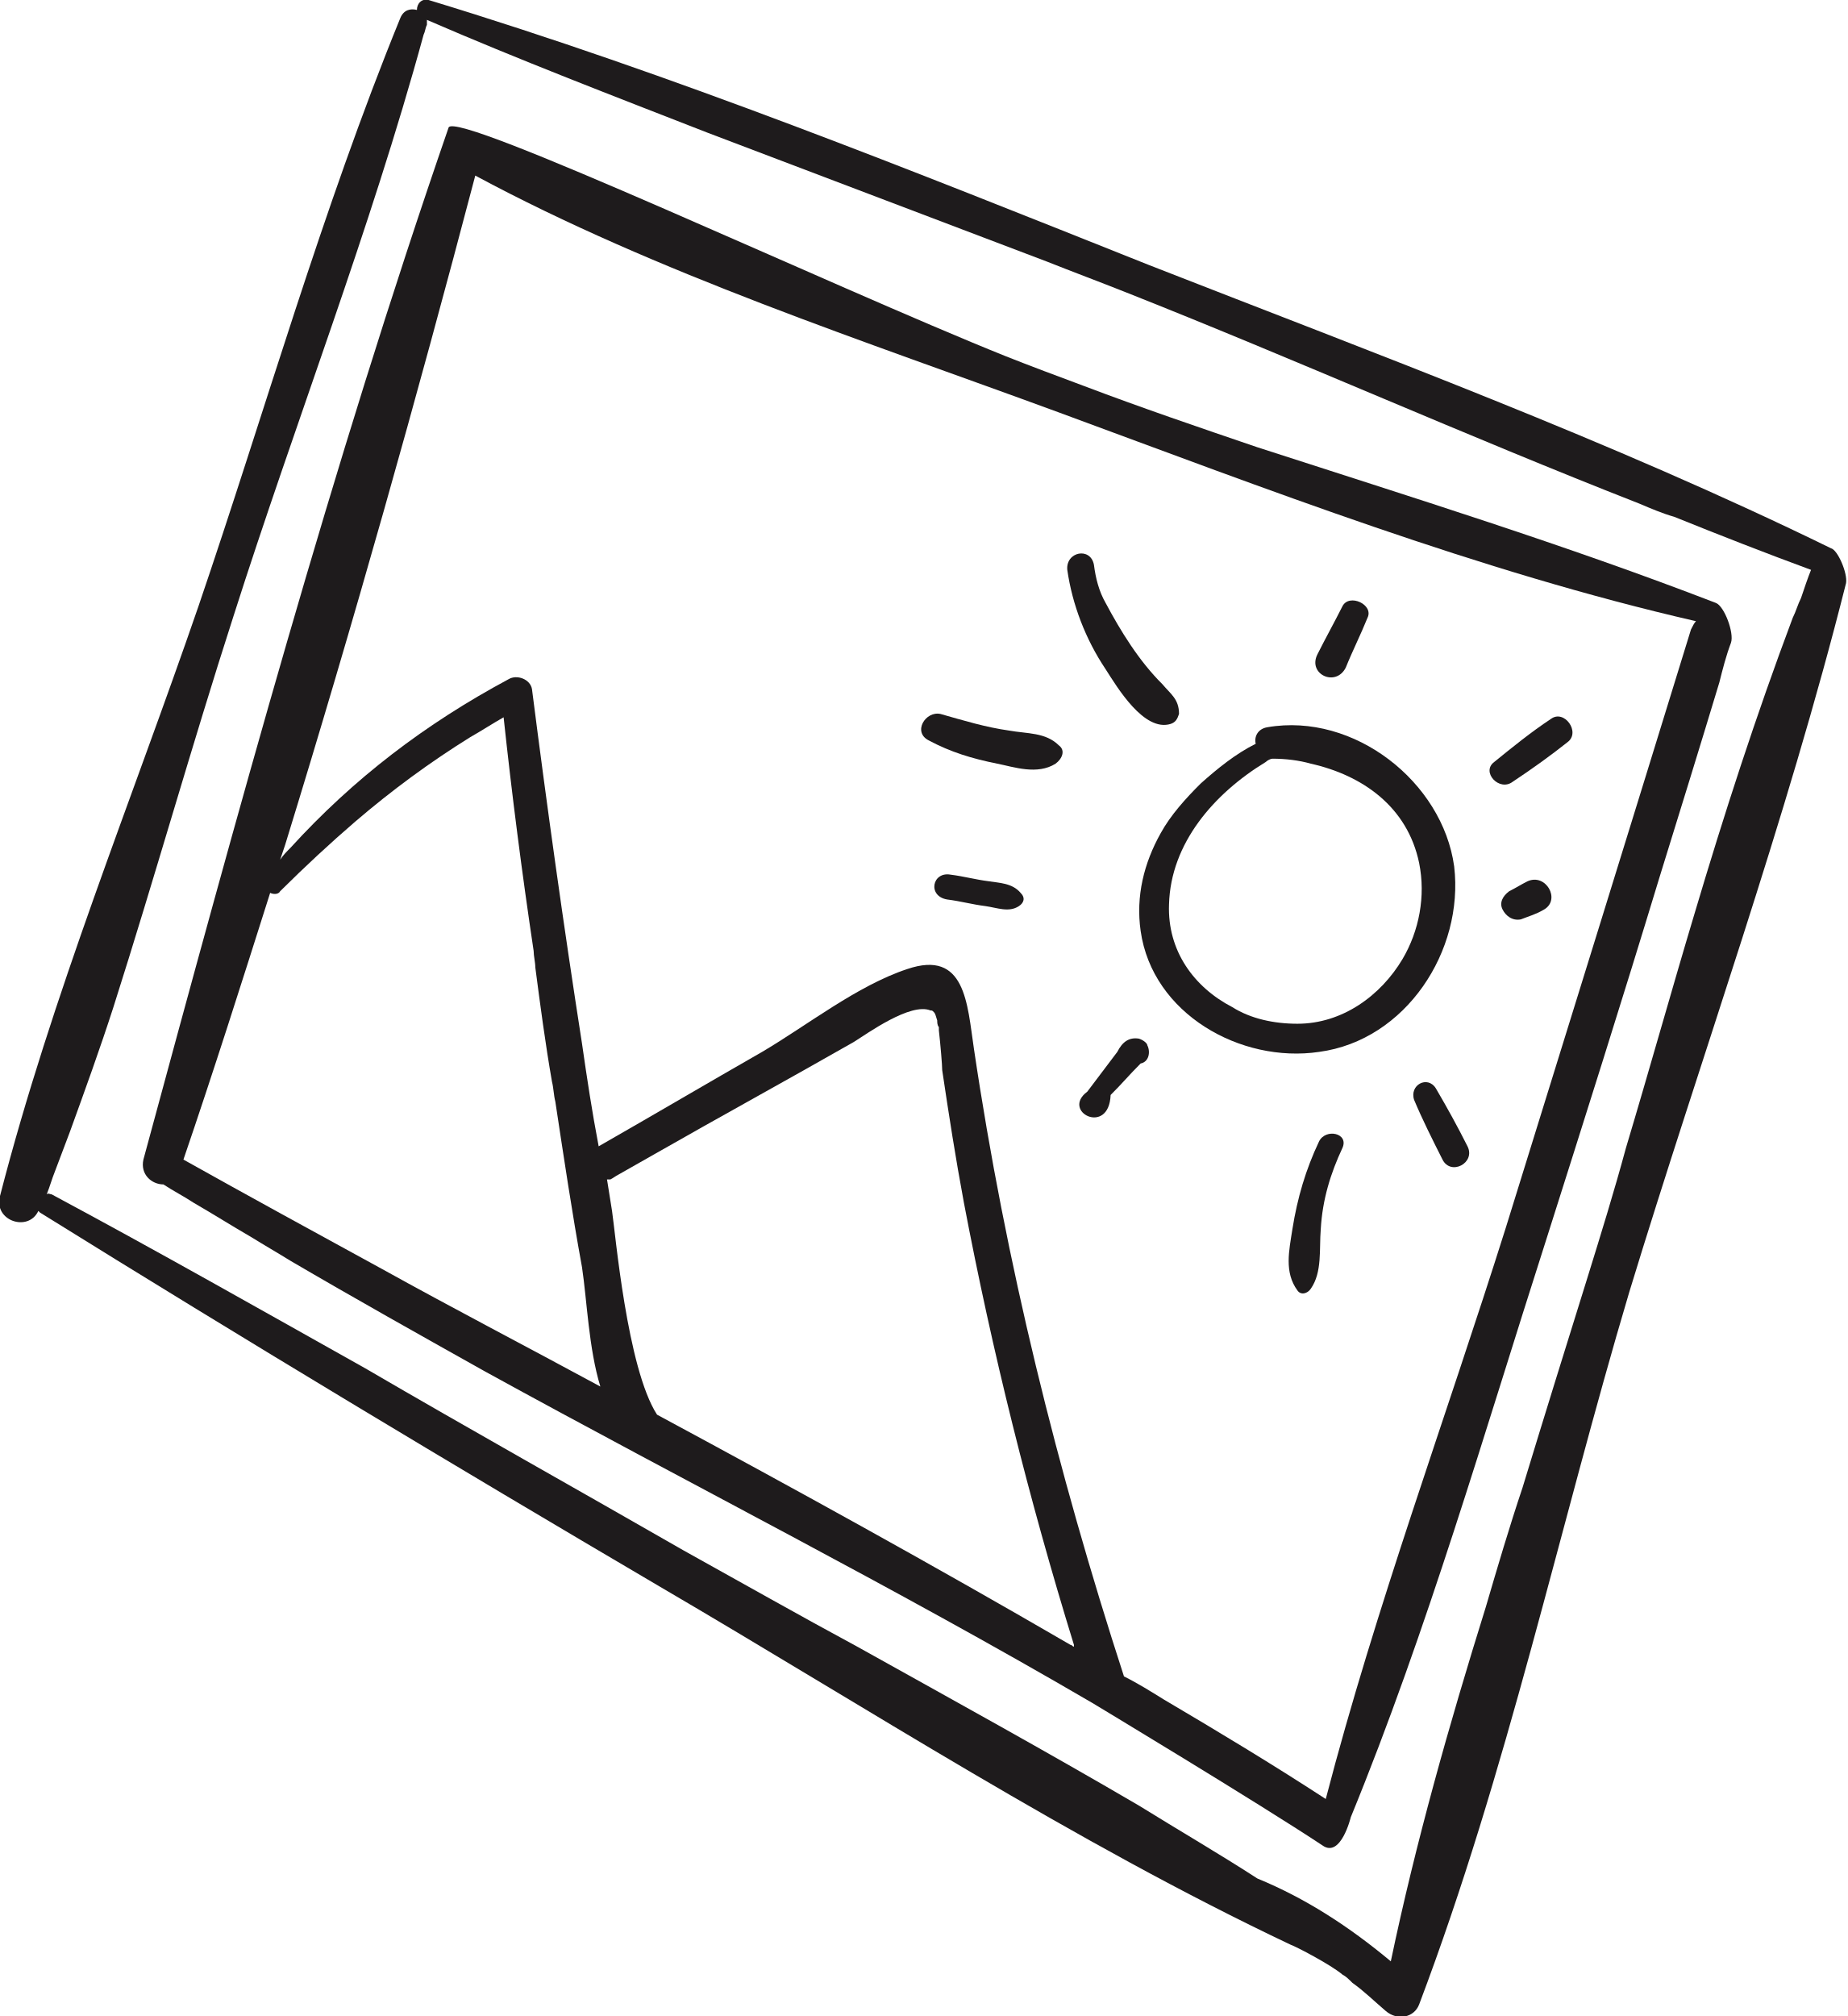
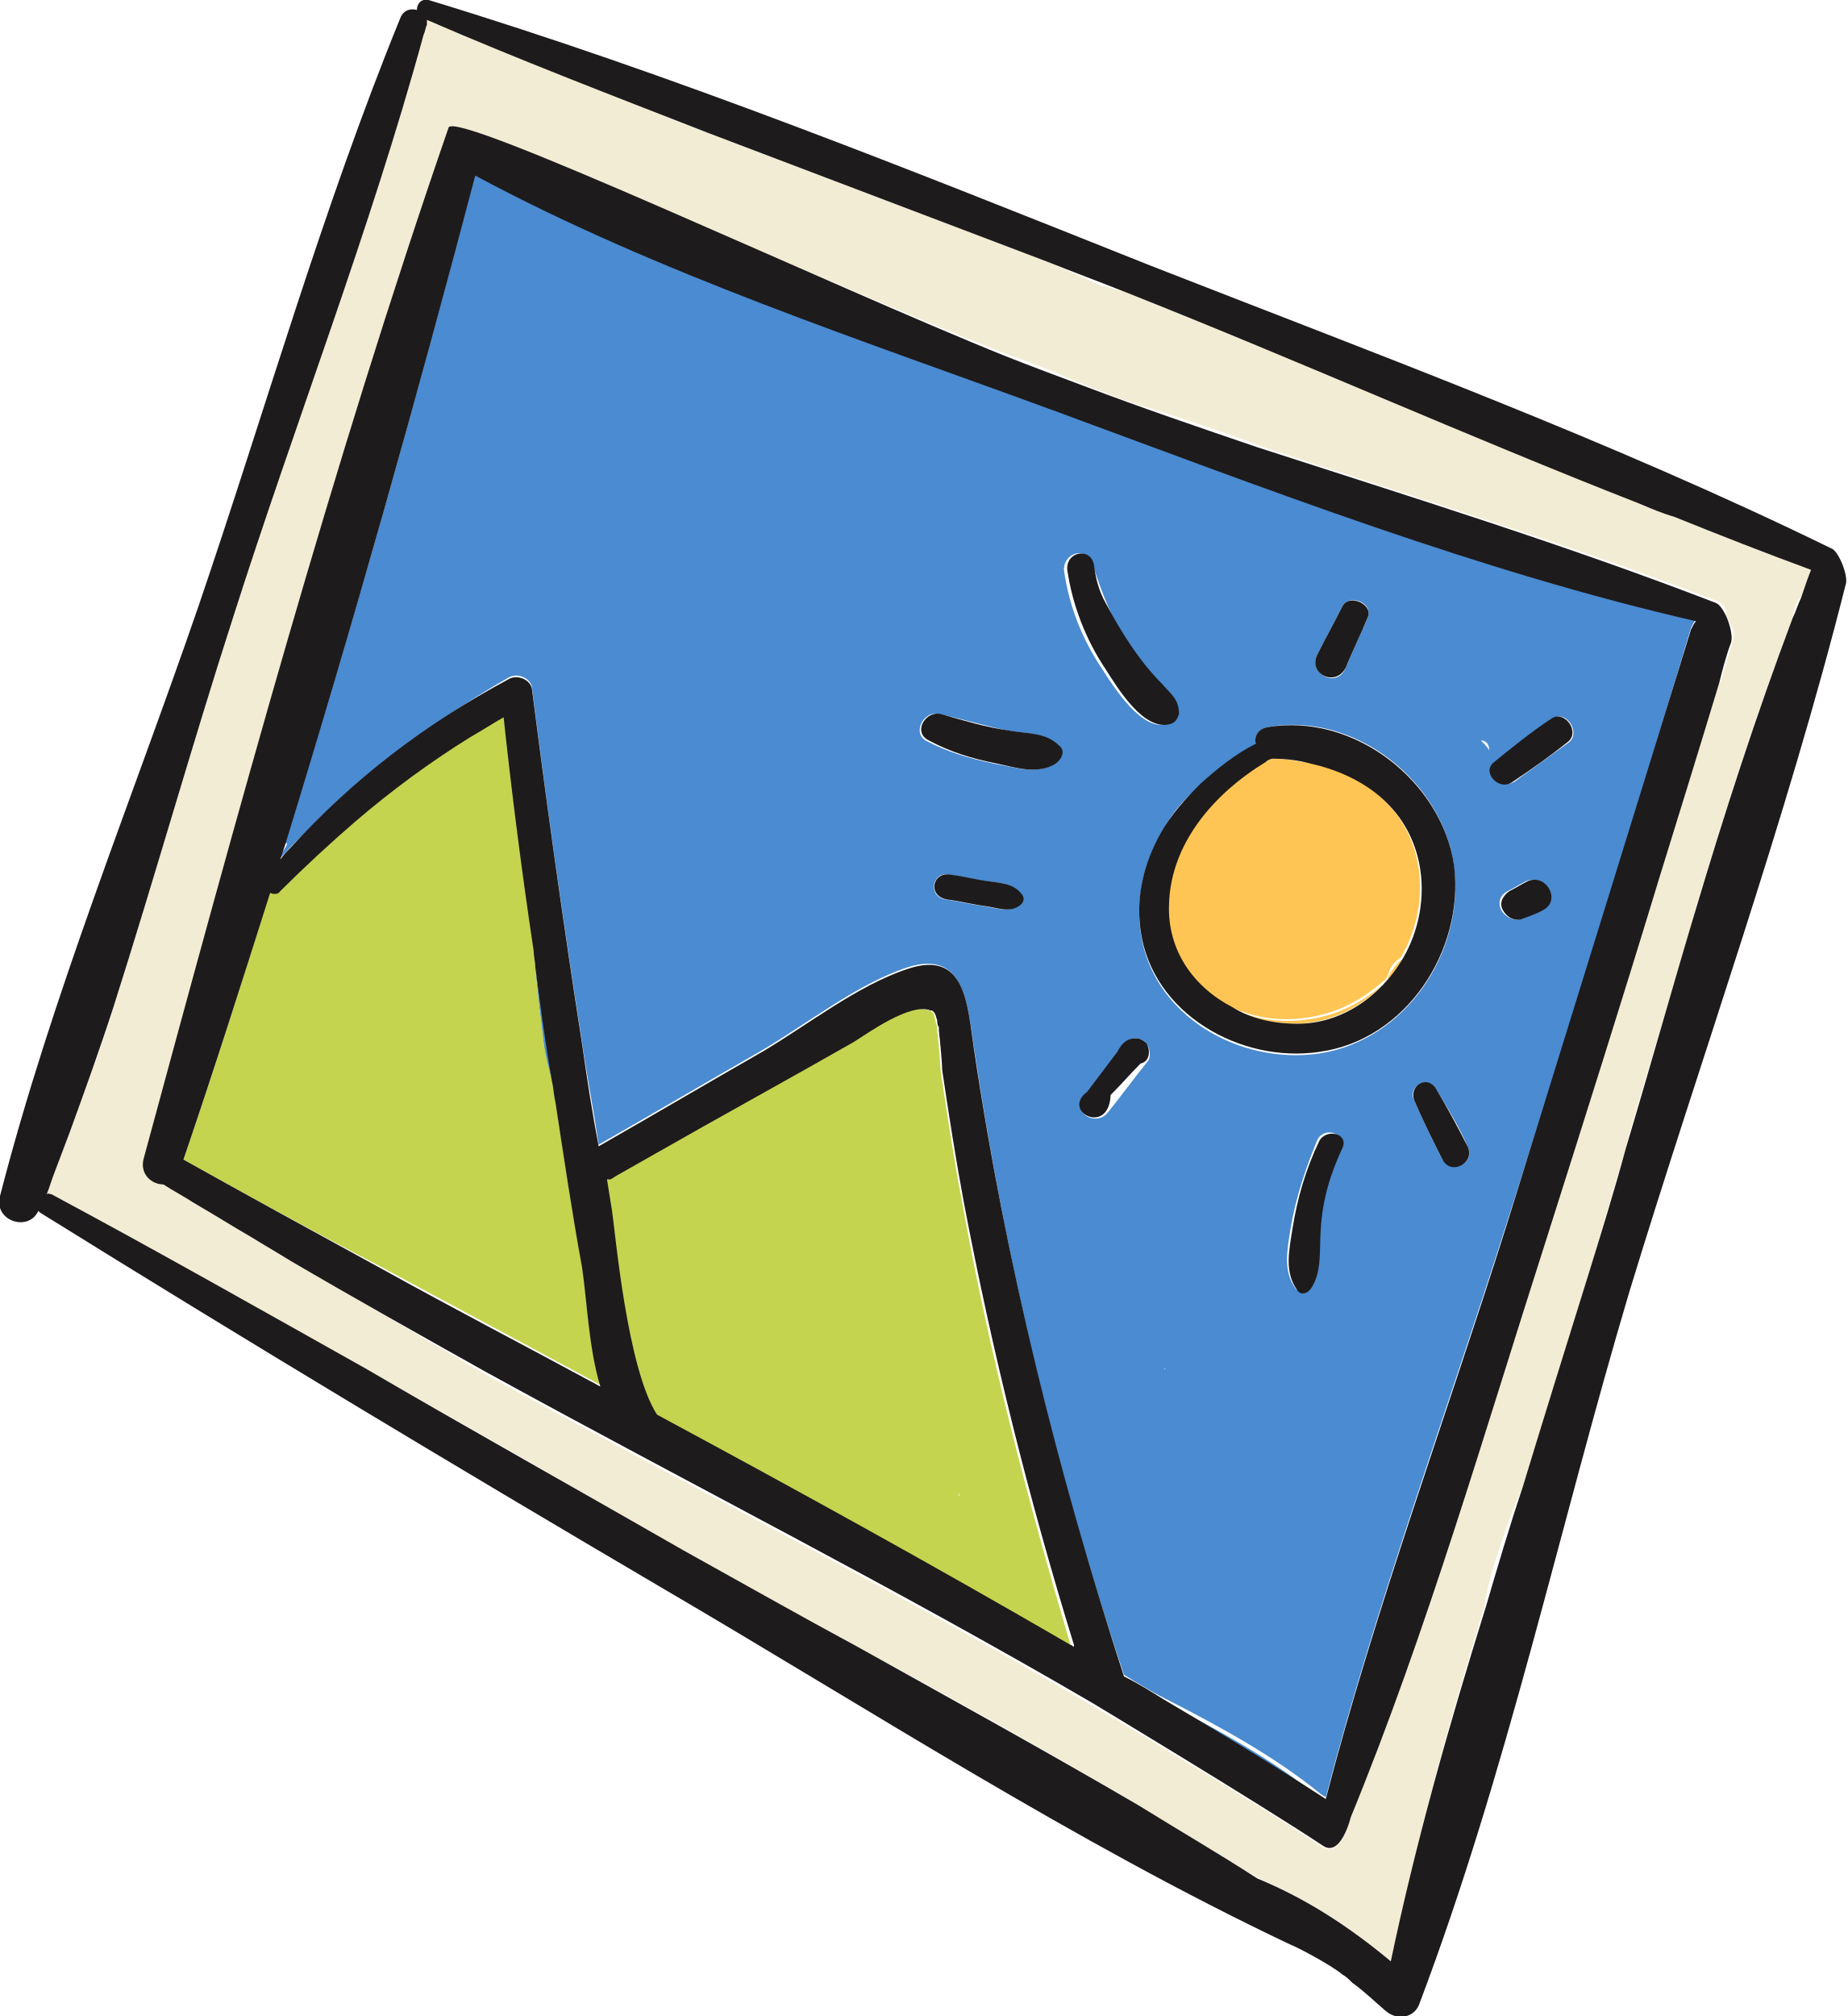
<svg xmlns="http://www.w3.org/2000/svg" width="77" height="84" viewBox="0 0 77 84" fill="none">
-   <path d="M67.896 53.837C70.885 44.036 74.429 34.235 76.93 24.296C77 23.882 76.583 22.915 76.305 22.846C67.132 18.36 57.403 14.771 47.882 11.043C38.014 7.109 28.076 3.106 17.86 -5.02132e-05C17.582 -0.069 17.374 0.138 17.374 0.414C17.096 0.345 16.818 0.414 16.679 0.759C13.412 8.766 11.05 17.117 8.27 25.262C5.49 33.338 2.154 41.482 2.57939e-05 49.834C-0.278 50.869 1.181 51.352 1.598 50.455L1.668 50.524C10.216 55.839 18.833 61.016 27.52 66.123C36.137 71.162 44.755 76.753 53.789 81.032C53.997 81.101 55.457 81.86 55.943 82.274C56.082 82.343 56.221 82.481 56.36 82.62C56.847 82.965 57.264 83.379 57.75 83.793C58.236 84.207 58.931 84.069 59.14 83.517C62.823 73.785 64.978 63.638 67.896 53.837ZM52.399 78.271C50.801 77.236 49.133 76.269 47.465 75.234C43.573 72.956 39.681 70.817 35.72 68.608C33.288 67.297 30.856 65.916 28.493 64.605C24.045 62.051 19.598 59.566 15.219 57.012C10.911 54.596 6.533 52.112 2.154 49.765C2.085 49.765 2.015 49.696 1.946 49.765C2.085 49.42 2.154 49.144 2.293 48.799C2.502 48.246 2.71 47.694 2.919 47.142C3.544 45.416 4.17 43.691 4.726 41.965C6.463 36.513 7.992 31.06 9.729 25.676C12.301 17.601 15.428 9.594 17.652 1.449C17.721 1.311 17.721 1.173 17.791 1.035C17.791 0.966 17.791 0.897 17.791 0.828C21.613 2.485 25.574 4.003 29.466 5.522C34.191 7.316 38.917 9.111 43.643 10.905C44.685 11.32 45.797 11.734 46.839 12.148C53.997 14.978 61.086 18.153 68.313 20.983C68.8 21.19 69.286 21.397 69.773 21.535C71.649 22.294 73.595 23.053 75.471 23.744C75.332 24.089 75.193 24.503 75.054 24.917C74.915 25.193 74.846 25.469 74.707 25.745C73.178 29.817 71.857 33.89 70.606 38.1C69.634 41.344 68.73 44.588 67.757 47.832C67.271 49.627 66.715 51.422 66.159 53.216C65.255 56.115 64.352 59.014 63.449 61.982C62.893 63.638 62.406 65.295 61.92 66.951C60.391 71.852 59.001 76.753 57.959 81.722C56.221 80.273 54.414 79.099 52.399 78.271Z" fill="#1E1B1C" />
-   <path d="M72.135 26.781C72.274 26.366 71.857 25.262 71.51 25.124C65.255 22.708 58.792 20.707 52.399 18.636C49.967 17.808 47.534 16.979 45.171 16.082C44.059 15.668 42.948 15.254 41.905 14.84C34.678 11.941 18.972 4.555 18.694 5.315C13.829 19.395 9.868 33.959 5.976 48.316C5.838 48.937 6.324 49.351 6.81 49.351C7.227 49.627 7.644 49.834 8.061 50.11C8.895 50.593 9.66 51.076 10.494 51.56C11.05 51.905 11.536 52.181 12.092 52.526C14.802 54.113 17.513 55.632 20.223 57.15C28.632 61.775 37.249 66.123 45.519 70.955C45.519 70.955 52.399 75.096 55.109 76.891C55.874 77.443 56.291 75.717 56.291 75.717C59.487 67.918 61.85 59.704 64.421 51.698C66.02 46.659 67.618 41.62 69.147 36.582C69.981 33.89 70.815 31.198 71.649 28.437C71.788 27.885 71.927 27.333 72.135 26.781ZM62.754 51.145C60.252 59.083 57.333 66.951 55.248 74.958C53.024 73.509 50.731 72.128 48.507 70.817C47.951 70.472 47.395 70.126 46.839 69.85C44.059 61.292 41.905 52.595 40.585 43.691C40.307 41.827 40.237 39.55 37.805 40.378C35.72 41.068 33.635 42.725 31.759 43.829C29.466 45.141 27.242 46.452 24.948 47.763C24.671 46.314 24.462 44.933 24.254 43.484C23.489 38.583 22.794 33.614 22.169 28.713C22.099 28.299 21.543 28.092 21.196 28.299C17.721 30.163 14.733 32.44 12.092 35.339C11.953 35.477 11.814 35.615 11.675 35.822C11.745 35.615 11.814 35.408 11.883 35.201C14.733 25.952 17.374 16.565 19.806 7.316C27.381 11.389 36.068 14.219 44.129 17.186C52.746 20.361 61.642 23.813 70.676 25.883C70.606 25.952 70.537 26.09 70.468 26.228C67.896 34.58 65.325 42.863 62.754 51.145ZM27.381 58.945C26.13 57.012 25.643 51.352 25.505 50.455C25.435 50.041 25.366 49.558 25.296 49.144C25.366 49.144 25.366 49.144 25.435 49.144C25.574 49.075 25.643 49.006 25.782 48.937C26.269 48.661 26.755 48.385 27.242 48.108C30.022 46.521 32.801 45.002 35.581 43.415C36.137 43.07 37.944 41.758 38.778 42.103C38.847 42.103 38.847 42.103 38.917 42.172C38.986 42.242 38.986 42.311 39.056 42.518C39.056 42.587 39.056 42.725 39.125 42.794C39.125 42.863 39.125 42.863 39.125 42.932C39.195 43.553 39.264 44.381 39.264 44.588C39.542 46.452 39.82 48.246 40.168 50.11C41.349 56.322 42.878 62.465 44.755 68.539V68.608C44.685 68.608 44.685 68.539 44.615 68.539C38.917 65.226 33.149 62.051 27.381 58.945ZM7.644 48.316C8.895 44.657 10.077 40.93 11.258 37.203C11.397 37.272 11.606 37.272 11.675 37.134C12.717 36.099 13.76 35.132 14.802 34.235C16.331 32.924 17.93 31.75 19.597 30.715C20.084 30.439 20.501 30.163 20.987 29.887C21.335 33.131 21.752 36.375 22.238 39.619C22.238 39.826 22.308 40.102 22.308 40.309C22.516 41.897 22.725 43.484 23.003 45.072C23.072 45.348 23.072 45.624 23.142 45.9C23.489 48.178 23.837 50.524 24.254 52.802C24.462 54.182 24.532 56.184 25.018 57.772C21.96 56.115 18.902 54.528 15.914 52.871C13.134 51.352 10.355 49.834 7.644 48.316Z" fill="#1E1B1C" />
+   <path d="M61.85 66.951C61.989 66.123 62.198 65.364 62.476 64.536C62.754 63.707 63.032 62.879 63.449 61.982C64.352 59.083 65.325 56.184 66.159 53.216C66.715 51.421 67.201 49.627 67.757 47.832V47.763C68.105 46.383 70.259 39.481 70.606 38.1C70.606 38.1 70.606 38.1 70.606 38.031C71.857 33.89 73.178 29.748 74.707 25.745C74.707 25.469 74.915 24.917 75.054 24.917C75.193 24.572 75.332 24.158 75.471 23.744C73.595 23.053 71.649 22.294 69.772 21.535C69.633 21.535 68.73 21.19 68.313 20.983C61.155 18.084 54.067 14.978 46.839 12.148C46.492 12.079 46.144 11.941 45.797 11.872C45.102 11.527 44.407 11.251 43.643 10.905C38.917 9.111 34.191 7.316 29.466 5.522C26.269 4.417 19.667 1.173 19.111 1.104C18.764 0.966 17.999 0.483 17.652 0.69C17.652 0.69 17.582 0.69 17.582 0.759C15.358 8.904 12.3 17.601 9.729 25.676C7.992 31.06 6.463 36.513 4.726 41.965C4.239 43.691 3.475 45.486 2.919 47.142C2.78 47.142 3.058 47.142 2.919 47.142C2.71 47.694 2.502 48.246 2.293 48.799C2.154 49.144 2.085 49.42 1.946 49.765C2.015 49.765 2.085 49.765 2.224 49.834C6.602 52.25 10.911 54.666 15.289 57.081C19.736 59.566 24.184 62.12 28.562 64.674C30.925 66.054 33.357 67.366 35.79 68.677C39.542 70.61 47.326 75.096 47.534 75.303C49.202 76.269 50.87 77.305 52.468 78.271C54.414 79.099 56.221 80.273 57.889 81.653C57.958 81.722 58.028 81.653 58.028 81.584C59.001 76.684 60.391 71.783 61.85 66.951ZM69.078 36.582C67.479 41.62 65.95 46.659 64.352 51.697C61.781 59.704 59.418 67.918 56.291 75.717C56.291 75.717 55.874 77.443 55.109 76.96C52.329 75.096 45.449 71.024 45.449 71.024C37.18 66.192 28.562 61.844 20.153 57.219L12.023 52.457C11.467 52.181 10.007 51.283 8.061 50.041C7.644 49.765 7.227 49.558 6.88 49.282C6.88 49.282 6.88 49.282 6.81 49.282C6.324 49.282 5.838 48.868 6.046 48.246C9.938 33.959 13.899 19.326 18.764 5.384C18.764 5.315 18.833 5.315 18.833 5.315C19.111 5.453 20.223 5.798 20.362 6.005C20.362 6.005 20.362 6.074 20.431 6.074C27.728 8.559 34.817 11.941 41.975 14.771C44.059 15.461 45.727 16.358 47.812 16.979C47.882 16.979 51.287 18.084 52.468 18.567C58.862 20.707 65.325 22.639 71.579 25.055C71.927 25.193 71.996 25.538 71.857 25.745C72.135 25.952 72.344 26.297 72.205 26.712C72.066 27.264 71.857 27.816 71.718 28.368C70.954 29.334 69.495 33.2 69.078 36.582Z" fill="#F2ECD4" />
+   <path d="M56.43 82.55C56.291 82.412 56.152 82.343 56.013 82.205C56.152 82.343 56.291 82.481 56.43 82.55Z" fill="#F2ECD4" />
+   <path d="M38.986 42.794C38.986 42.725 38.986 42.587 38.917 42.518C38.986 42.656 38.986 42.725 38.986 42.794Z" fill="#4A8BD1" />
+   <path d="M23.003 45.072C22.794 43.484 22.516 41.897 22.308 40.309C22.377 41.275 22.516 42.311 22.655 43.484C22.725 44.036 22.864 44.519 23.003 45.072Z" fill="#4A8BD1" />
+   <path d="M11.675 35.754C14.316 32.924 17.791 30.163 21.196 28.23C21.543 28.023 22.099 28.23 22.169 28.644C22.794 33.614 23.489 38.514 24.254 43.415C24.462 44.864 24.74 46.245 24.948 47.694C27.242 46.383 29.466 45.072 31.759 43.76C33.635 42.656 35.72 40.999 37.805 40.309C40.168 39.55 40.307 41.758 40.585 43.622C41.905 52.526 43.99 61.292 46.839 69.781C47.395 70.126 47.951 70.472 48.507 70.748C50.8 71.921 53.094 73.163 55.04 74.751C55.109 74.82 55.179 74.82 55.248 74.889C57.333 66.882 60.252 58.945 62.754 51.076C65.394 42.794 67.966 34.511 70.468 26.159C70.537 26.021 70.606 25.883 70.676 25.814C61.642 23.744 52.816 20.293 44.129 17.117C36.068 14.149 27.381 11.32 19.806 7.247C17.374 16.565 14.733 25.952 11.884 35.132H11.953C12.023 35.201 11.606 35.684 11.675 35.754ZM42.392 37.755C41.975 38.031 41.488 37.824 41.002 37.755C40.446 37.686 39.959 37.548 39.403 37.479C38.639 37.341 38.847 36.306 39.542 36.444C40.098 36.513 40.585 36.651 41.141 36.72C41.627 36.789 42.114 36.789 42.392 37.134C42.67 37.41 42.6 37.617 42.392 37.755ZM47.812 44.243C47.256 44.933 46.7 45.693 46.144 46.383C45.658 46.935 44.685 46.383 45.172 45.762C45.727 45.002 46.283 44.312 46.77 43.553C46.978 43.346 47.187 43.208 47.465 43.277C47.673 43.346 47.743 43.415 47.812 43.553C47.951 43.76 47.951 44.105 47.812 44.243ZM48.507 57.012C48.577 57.012 48.577 57.012 48.507 57.012C48.577 57.012 48.577 57.081 48.507 57.081C48.577 57.081 48.577 57.081 48.507 57.012ZM54.553 53.63C54.414 53.768 54.136 53.837 53.997 53.699C53.441 52.94 53.65 52.043 53.789 51.145C53.997 49.903 54.414 48.661 54.901 47.487C55.179 46.935 56.082 47.211 55.874 47.763C55.457 48.868 55.109 49.972 54.97 51.076C54.901 51.974 55.04 52.94 54.553 53.63ZM60.113 48.316C59.696 47.487 59.279 46.659 58.931 45.831C58.653 45.279 59.487 44.795 59.835 45.348C60.321 46.176 60.808 46.935 61.155 47.763C61.503 48.454 60.53 48.937 60.113 48.316ZM64.282 37.893C64.004 38.031 63.657 38.169 63.31 38.307C63.032 38.376 62.684 38.169 62.545 37.893C62.406 37.548 62.545 37.272 62.823 37.134C63.101 36.996 63.31 36.858 63.587 36.72C64.421 36.375 65.047 37.479 64.282 37.893ZM62.337 31.75C63.101 31.129 63.865 30.508 64.699 29.956C65.255 29.541 65.881 30.508 65.394 30.922C64.63 31.474 63.865 32.026 63.101 32.578C62.476 32.924 61.781 32.164 62.337 31.75ZM62.059 31.267C61.989 31.129 61.85 30.991 61.711 30.853C61.92 30.853 62.059 30.991 62.059 31.267ZM55.943 25.262C56.221 24.71 57.264 25.124 56.986 25.745C56.708 26.436 56.36 27.126 56.082 27.816C55.735 28.713 54.484 28.092 54.901 27.264C55.248 26.573 55.596 25.952 55.943 25.262ZM52.816 30.301C56.43 29.61 60.182 32.578 60.599 36.168C61.016 39.688 58.584 43.346 54.97 43.898C51.635 44.381 48.021 42.311 47.534 38.859C47.326 37.41 47.673 35.961 48.368 34.787C48.716 34.028 49.272 33.338 50.036 32.717C50.731 32.095 51.495 31.474 52.329 31.06C52.26 30.715 52.399 30.37 52.816 30.301ZM45.519 23.468C45.936 24.779 46.422 26.021 47.187 27.126C47.534 27.609 47.951 28.161 48.368 28.575C48.716 28.92 49.063 29.196 48.994 29.748C48.994 29.956 48.855 30.094 48.646 30.163C47.604 30.508 46.422 28.644 45.936 27.885C45.102 26.643 44.546 25.262 44.337 23.744C44.337 22.984 45.31 22.777 45.519 23.468ZM39.125 29.748C40.098 29.956 41.002 30.232 41.975 30.439C42.739 30.577 43.504 30.508 44.06 31.06C44.337 31.336 44.199 31.681 43.921 31.819C43.226 32.302 42.253 31.957 41.419 31.819C40.446 31.612 39.473 31.336 38.569 30.853C38.014 30.508 38.5 29.61 39.125 29.748Z" fill="#4A8BD1" />
+   <path d="M54.97 74.889C53.024 73.302 50.731 72.059 48.438 70.886C50.662 72.128 52.816 73.509 54.97 74.889Z" fill="#4A8BD1" />
+   <path d="M55.457 42.172C56.291 41.896 57.055 41.413 57.75 40.792C57.819 40.654 57.889 40.585 57.889 40.447C58.028 40.171 58.167 40.033 58.376 39.895C59.07 38.721 59.348 37.272 59.07 35.892C58.584 33.545 56.708 32.233 54.553 31.75C53.928 31.75 53.302 31.75 52.677 31.75C50.523 33.062 48.716 35.132 48.646 37.686C48.577 39.619 49.758 41.206 51.287 41.965C52.538 42.518 53.928 42.656 55.457 42.172Z" fill="#FFC554" />
+   <path d="M54.067 42.656C55.943 42.587 57.541 41.482 58.445 39.964C58.236 40.102 58.097 40.309 57.958 40.516C57.889 40.654 57.819 40.723 57.819 40.861C57.124 41.482 56.36 41.965 55.526 42.242C53.997 42.725 52.538 42.587 51.356 42.034C52.121 42.449 53.094 42.656 54.067 42.656Z" fill="#FFC554" />
+   <path d="M52.955 31.612C52.886 31.681 52.746 31.75 52.677 31.75C53.303 31.75 53.928 31.75 54.553 31.819C54.067 31.681 53.511 31.612 52.955 31.612Z" fill="#FFC554" />
+   <path d="M23.142 45.831C23.072 45.555 23.072 45.279 23.003 45.002C22.864 44.519 22.725 43.967 22.655 43.415C22.516 42.242 22.377 41.206 22.308 40.24C22.308 40.033 22.238 39.757 22.238 39.55C21.821 36.306 21.404 33.062 20.988 29.817C20.501 30.094 20.084 30.37 19.598 30.646C17.93 31.681 16.331 32.855 14.803 34.166C13.691 35.063 12.648 36.029 11.675 37.065C11.536 37.203 11.397 37.203 11.258 37.134C10.146 40.723 9.034 44.243 7.853 47.694C7.784 47.901 7.714 48.108 7.645 48.316C10.355 49.834 13.135 51.352 15.914 52.802C18.972 54.458 21.96 56.046 25.018 57.703C24.532 56.115 24.462 54.113 24.254 52.733C23.837 50.455 23.489 48.177 23.142 45.831Z" fill="#C5D44F" />
+   <path d="M40.098 50.11C39.751 48.316 39.473 46.452 39.195 44.588C39.195 44.381 39.126 43.553 39.056 42.932C39.056 42.863 39.056 42.863 39.056 42.794C39.056 42.725 38.986 42.656 38.986 42.518C38.917 42.31 38.917 42.172 38.847 42.172C38.847 42.172 38.778 42.103 38.709 42.103C37.875 41.758 36.068 43.07 35.512 43.415C32.732 45.002 29.952 46.521 27.172 48.108C26.686 48.385 26.2 48.661 25.713 48.937C25.574 49.006 25.505 49.075 25.366 49.144C25.296 49.144 25.296 49.144 25.227 49.144C25.296 49.558 25.366 50.041 25.435 50.455C25.574 51.352 26.061 57.357 27.311 58.945C33.08 62.051 38.847 65.226 44.546 68.539H44.615C42.809 62.465 41.21 56.322 40.098 50.11ZM39.959 62.327C39.959 62.258 39.959 62.258 39.959 62.189C39.959 62.258 40.029 62.327 39.959 62.327C40.029 62.327 40.029 62.327 39.959 62.327Z" fill="#C5D44F" />
+   <path d="M67.896 53.837C70.885 44.036 74.429 34.235 76.93 24.296C77 23.882 76.583 22.915 76.305 22.846C67.132 18.36 57.403 14.771 47.882 11.043C38.014 7.109 28.076 3.106 17.86 -5.02134e-05C17.582 -0.069 17.374 0.138 17.374 0.414C17.096 0.345 16.818 0.414 16.679 0.759C13.412 8.766 11.05 17.117 8.27 25.262C5.49 33.338 2.154 41.482 2.57954e-05 49.834C-0.278 50.869 1.181 51.352 1.598 50.455L1.668 50.524C10.216 55.839 18.833 61.016 27.52 66.123C36.137 71.162 44.755 76.753 53.789 81.032C53.997 81.101 55.457 81.86 55.943 82.274C56.082 82.343 56.221 82.481 56.36 82.62C56.847 82.965 57.264 83.379 57.75 83.793C58.236 84.207 58.931 84.069 59.14 83.517C62.823 73.785 64.978 63.638 67.896 53.837ZM52.399 78.271C50.801 77.236 49.133 76.269 47.465 75.234C43.573 72.956 39.681 70.817 35.72 68.608C33.288 67.297 30.856 65.916 28.493 64.605C24.045 62.051 19.598 59.566 15.219 57.012C10.911 54.596 6.533 52.112 2.154 49.765C2.085 49.765 2.015 49.696 1.946 49.765C2.085 49.42 2.154 49.144 2.293 48.799C2.502 48.246 2.71 47.694 2.919 47.142C3.544 45.417 4.17 43.691 4.726 41.965C6.463 36.513 7.992 31.06 9.729 25.676C12.301 17.601 15.428 9.594 17.652 1.449C17.721 1.311 17.721 1.173 17.791 1.035C17.791 0.966 17.791 0.897 17.791 0.828C21.613 2.485 25.574 4.003 29.466 5.522C34.191 7.316 38.917 9.111 43.643 10.905C44.685 11.32 45.797 11.734 46.839 12.148C53.997 14.978 61.086 18.153 68.313 20.983C68.8 21.19 69.286 21.397 69.773 21.535C71.649 22.294 73.595 23.053 75.471 23.744C75.332 24.089 75.193 24.503 75.054 24.917C74.915 25.193 74.846 25.469 74.707 25.745C73.178 29.817 71.857 33.89 70.606 38.1C69.634 41.344 68.73 44.588 67.757 47.832C67.271 49.627 66.715 51.422 66.159 53.216C65.255 56.115 64.352 59.014 63.449 61.982C62.893 63.638 62.406 65.295 61.92 66.951C60.391 71.852 59.001 76.753 57.959 81.722C56.221 80.273 54.414 79.099 52.399 78.271Z" fill="#1E1B1C" />
+   <path d="M72.135 26.781C72.274 26.366 71.857 25.262 71.51 25.124C65.255 22.708 58.792 20.707 52.399 18.636C49.967 17.808 47.534 16.979 45.171 16.082C44.059 15.668 42.948 15.254 41.905 14.84C34.678 11.941 18.972 4.555 18.694 5.315C13.829 19.395 9.868 33.959 5.976 48.316C5.838 48.937 6.324 49.351 6.81 49.351C7.227 49.627 7.644 49.834 8.061 50.11C8.895 50.593 9.66 51.076 10.494 51.56C11.05 51.905 11.536 52.181 12.092 52.526C14.802 54.113 17.513 55.632 20.223 57.15C28.632 61.775 37.249 66.123 45.519 70.955C45.519 70.955 52.399 75.096 55.109 76.891C55.874 77.443 56.291 75.717 56.291 75.717C59.487 67.918 61.85 59.704 64.421 51.698C66.02 46.659 67.618 41.62 69.147 36.582C69.981 33.89 70.815 31.198 71.649 28.437C71.788 27.885 71.927 27.333 72.135 26.781ZM62.754 51.145C60.252 59.083 57.333 66.951 55.248 74.958C53.024 73.509 50.731 72.128 48.507 70.817C47.951 70.472 47.395 70.126 46.839 69.85C44.059 61.292 41.905 52.595 40.585 43.691C40.307 41.827 40.237 39.55 37.805 40.378C35.72 41.068 33.635 42.725 31.759 43.829C29.466 45.141 27.242 46.452 24.948 47.763C24.671 46.314 24.462 44.933 24.254 43.484C23.489 38.583 22.794 33.614 22.169 28.713C22.099 28.299 21.543 28.092 21.196 28.299C17.721 30.163 14.733 32.44 12.092 35.339C11.953 35.477 11.814 35.615 11.675 35.822C11.745 35.615 11.814 35.408 11.883 35.201C14.733 25.952 17.374 16.565 19.806 7.316C27.381 11.389 36.068 14.219 44.129 17.186C52.746 20.361 61.642 23.813 70.676 25.883C70.606 25.952 70.537 26.09 70.468 26.228C67.896 34.58 65.325 42.863 62.754 51.145ZM27.381 58.945C26.13 57.012 25.643 51.352 25.505 50.455C25.435 50.041 25.366 49.558 25.296 49.144C25.366 49.144 25.366 49.144 25.435 49.144C25.574 49.075 25.643 49.006 25.782 48.937C26.269 48.661 26.755 48.385 27.242 48.108C30.022 46.521 32.801 45.002 35.581 43.415C36.137 43.07 37.944 41.758 38.778 42.103C38.847 42.103 38.847 42.103 38.917 42.172C38.986 42.242 38.986 42.311 39.056 42.518C39.056 42.587 39.056 42.725 39.125 42.794C39.125 42.863 39.125 42.863 39.125 42.932C39.195 43.553 39.264 44.381 39.264 44.588C39.542 46.452 39.82 48.246 40.168 50.11C41.349 56.322 42.878 62.465 44.755 68.539V68.608C44.685 68.608 44.685 68.539 44.615 68.539C38.917 65.226 33.149 62.051 27.381 58.945ZM7.644 48.316C8.895 44.657 10.077 40.93 11.258 37.203C11.397 37.272 11.606 37.272 11.675 37.134C12.717 36.099 13.76 35.132 14.802 34.235C16.331 32.924 17.93 31.75 19.597 30.715C20.084 30.439 20.501 30.163 20.987 29.887C21.335 33.131 21.752 36.375 22.238 39.619C22.238 39.826 22.308 40.102 22.308 40.309C22.516 41.896 22.725 43.484 23.003 45.072C23.072 45.348 23.072 45.624 23.142 45.9C23.489 48.178 23.837 50.524 24.254 52.802C24.462 54.182 24.532 56.184 25.018 57.772C21.96 56.115 18.902 54.528 15.914 52.871C13.134 51.352 10.355 49.834 7.644 48.316Z" fill="#1E1B1C" />
  <path d="M52.816 30.301C52.399 30.37 52.26 30.715 52.329 30.991C51.495 31.405 50.731 32.026 50.036 32.647C49.411 33.269 48.785 33.959 48.368 34.718C47.673 35.961 47.326 37.341 47.534 38.79C48.021 42.242 51.704 44.312 54.97 43.829C58.584 43.346 61.016 39.619 60.599 36.099C60.113 32.578 56.429 29.679 52.816 30.301ZM51.356 41.965C49.758 41.137 48.646 39.619 48.716 37.686C48.785 35.132 50.592 33.062 52.746 31.75C52.816 31.681 52.955 31.612 53.024 31.612C53.58 31.612 54.136 31.681 54.623 31.819C56.777 32.302 58.653 33.614 59.14 35.961C59.418 37.341 59.14 38.79 58.445 39.964C57.541 41.482 55.943 42.656 54.067 42.656C53.094 42.656 52.121 42.449 51.356 41.965Z" fill="#1E1B1C" />
  <path d="M48.438 28.506C47.465 27.54 46.7 26.297 46.075 25.124C45.797 24.641 45.658 24.089 45.588 23.537C45.449 22.777 44.407 22.984 44.477 23.744C44.685 25.193 45.241 26.642 46.075 27.885C46.561 28.644 47.673 30.508 48.785 30.163C48.994 30.094 49.063 29.956 49.133 29.748C49.133 29.127 48.785 28.92 48.438 28.506Z" fill="#1E1B1C" />
  <path d="M43.99 31.819C44.268 31.612 44.407 31.267 44.129 31.06C43.573 30.508 42.809 30.577 42.044 30.439C41.071 30.301 40.168 30.025 39.195 29.749C38.569 29.61 38.014 30.508 38.709 30.853C39.612 31.336 40.515 31.612 41.558 31.819C42.253 31.957 43.226 32.302 43.99 31.819Z" fill="#1E1B1C" />
  <path d="M47.465 43.277C47.048 43.208 46.77 43.415 46.561 43.829C46.144 44.381 45.727 44.933 45.31 45.486C44.199 46.314 46.214 47.349 46.283 45.624C46.77 45.141 47.048 44.795 47.534 44.312C47.882 44.243 47.951 43.829 47.812 43.553C47.812 43.484 47.673 43.346 47.465 43.277Z" fill="#1E1B1C" />
  <path d="M55.943 47.832C56.221 47.211 55.248 47.004 54.97 47.556C54.414 48.73 54.067 49.903 53.858 51.214C53.719 52.112 53.511 53.009 54.067 53.768C54.206 53.975 54.484 53.906 54.623 53.699C55.109 53.009 54.97 52.043 55.04 51.214C55.109 49.972 55.457 48.868 55.943 47.832Z" fill="#1E1B1C" />
  <path d="M59.835 45.347C59.487 44.795 58.723 45.209 58.931 45.831C59.279 46.659 59.696 47.487 60.113 48.315C60.46 49.006 61.503 48.453 61.155 47.763C60.738 46.935 60.321 46.176 59.835 45.347Z" fill="#1E1B1C" />
  <path d="M63.657 36.72C63.379 36.858 63.17 36.996 62.893 37.134C62.615 37.341 62.476 37.617 62.615 37.893C62.754 38.169 63.032 38.376 63.379 38.307C63.727 38.169 64.004 38.1 64.352 37.893C65.047 37.479 64.421 36.375 63.657 36.72Z" fill="#1E1B1C" />
  <path d="M65.325 30.922C65.881 30.508 65.186 29.541 64.63 29.956C63.796 30.508 63.032 31.129 62.267 31.75C61.711 32.164 62.476 32.993 63.032 32.578C63.865 32.026 64.63 31.474 65.325 30.922Z" fill="#1E1B1C" />
  <path d="M56.082 27.816C56.36 27.126 56.708 26.435 56.986 25.745C57.264 25.193 56.221 24.71 55.943 25.262C55.596 25.952 55.248 26.573 54.901 27.264C54.484 28.092 55.665 28.644 56.082 27.816Z" fill="#1E1B1C" />
  <path d="M41.21 36.72C40.654 36.651 40.168 36.513 39.612 36.444C38.847 36.306 38.639 37.341 39.473 37.479C40.029 37.548 40.515 37.686 41.071 37.755C41.558 37.824 42.044 38.031 42.461 37.755C42.67 37.617 42.739 37.41 42.531 37.203C42.183 36.789 41.627 36.789 41.21 36.72Z" fill="#1E1B1C" />
</svg>
